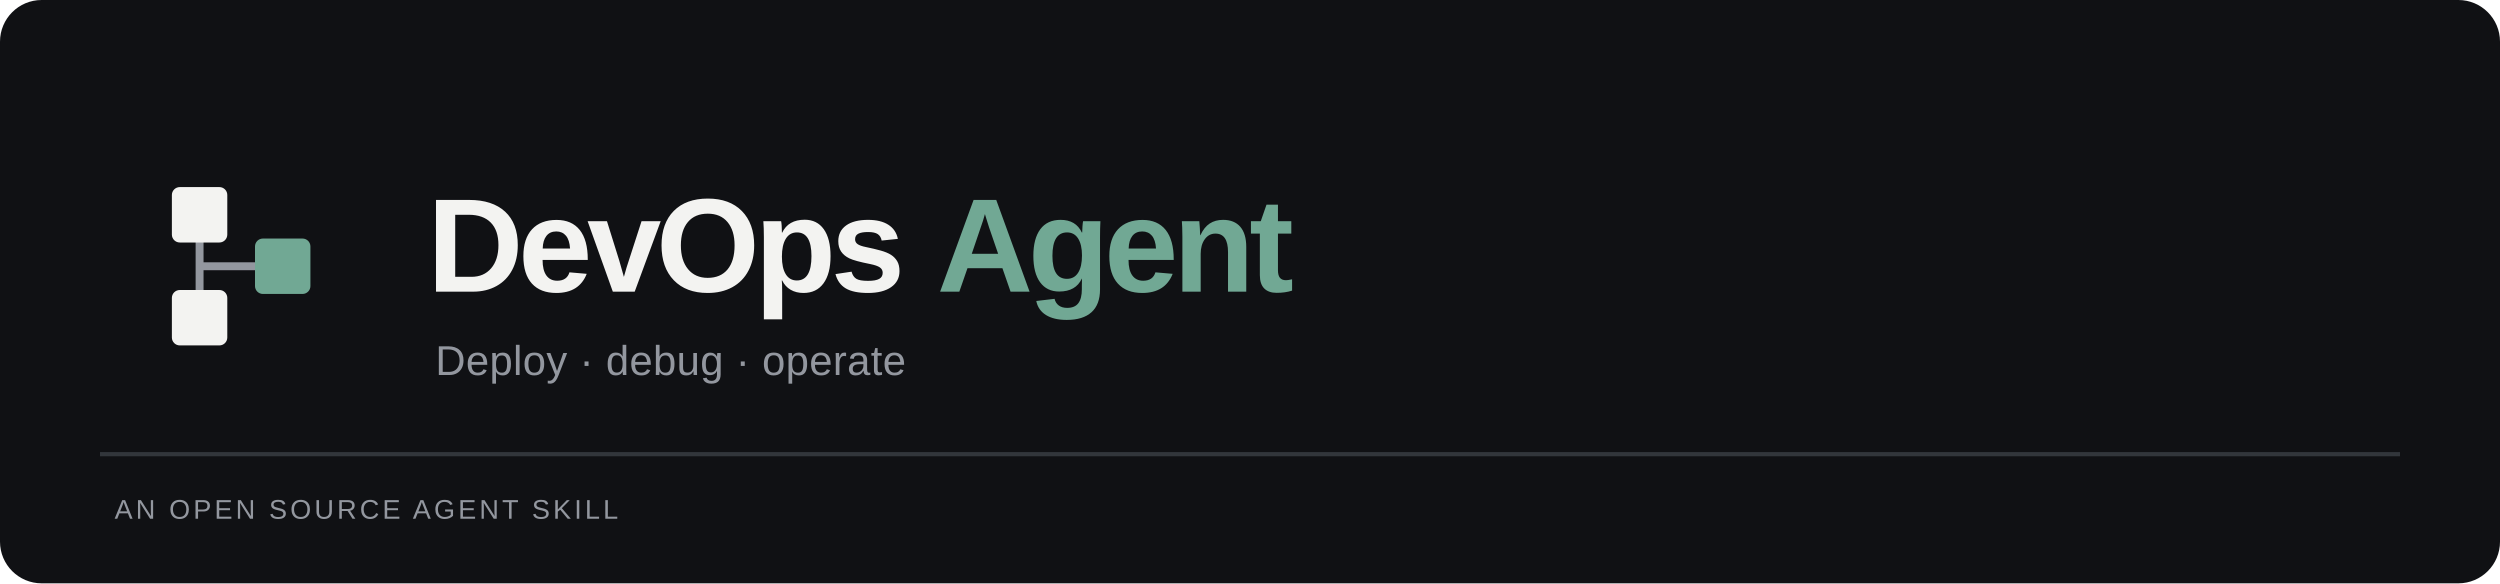
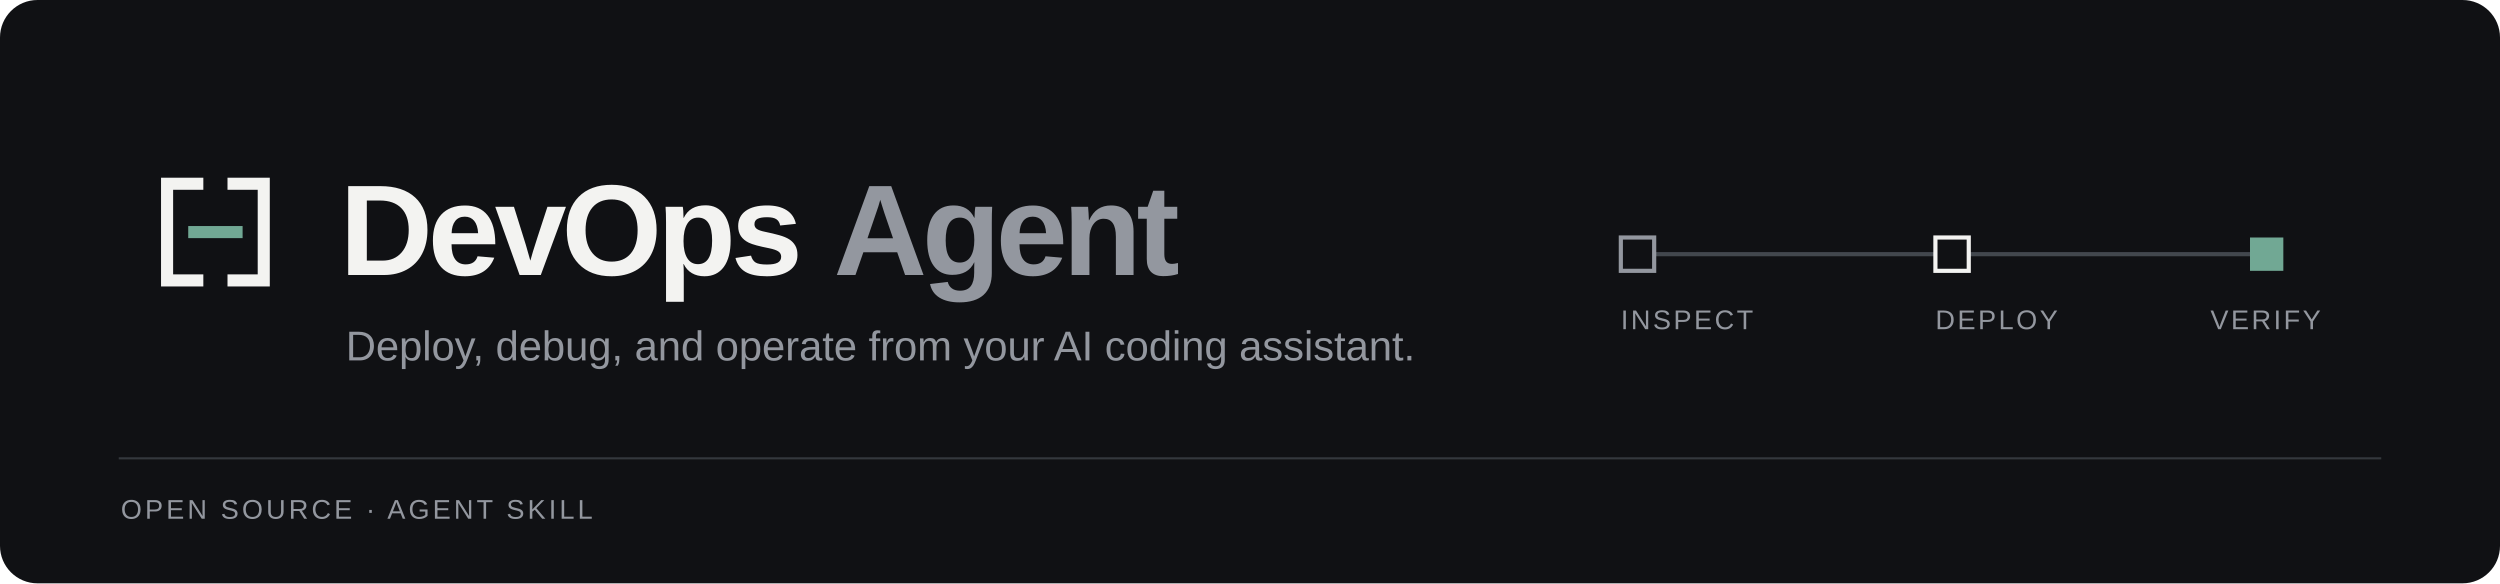
<svg xmlns="http://www.w3.org/2000/svg" viewBox="0 0 1200 280" role="img" aria-labelledby="title desc">
-   <rect width="1200" height="280" rx="20" fill="#101114" />
-   <path d="M48 218h1104" stroke="#32363B" stroke-width="2" />
-   <g transform="translate(54 67) scale(1.9)">
-     <path d="M22 19v26m0-13h19" fill="none" stroke="#93979F" stroke-width="2" stroke-linecap="square" />
-     <rect x="15" y="12" width="14" height="14" rx="2" fill="#F3F3F1" />
-     <rect x="15" y="38" width="14" height="14" rx="2" fill="#F3F3F1" />
-     <rect x="36" y="25" width="14" height="14" rx="2" fill="#71A894" />
+   <rect width="1200" height="280" rx="18" fill="#101114" />
+   <g transform="translate(57 65) scale(1.45)">
+     <path d="M26 16H16v32h10M38 16h10v32H38" fill="none" stroke="#F3F3F1" stroke-width="4" stroke-linecap="square" stroke-linejoin="miter" />
+     <path d="M25 32h14" fill="none" stroke="#71A894" stroke-width="4" stroke-linecap="square" />
  </g>
-   <text x="205" y="140" fill="#F3F3F1" font-family="Arial, Helvetica, sans-serif" font-size="64" font-weight="700" letter-spacing="-2.5">DevOps <tspan fill="#71A894">Agent</tspan>
+   <text x="163" y="132" fill="#F3F3F1" font-family="Arial, Helvetica, sans-serif" font-size="62" font-weight="700" letter-spacing="-2.4">DevOps <tspan fill="#93979F">Agent</tspan>
  </text>
-   <text x="209" y="180" fill="#93979F" font-family="Arial, Helvetica, sans-serif" font-size="20" letter-spacing="0.2">Deploy · debug · operate</text>
-   <text x="55" y="249" fill="#93979F" font-family="Arial, Helvetica, sans-serif" font-size="13" letter-spacing="1.5">AN OPEN SOURCE AGENT SKILL</text>
+   <text x="166" y="173" fill="#93979F" font-family="Arial, Helvetica, sans-serif" font-size="20">Deploy, debug, and operate from your AI coding assistant.</text>
+   <path d="M786 122h302" fill="none" stroke="#42474D" stroke-width="2" />
+   <rect x="778" y="114" width="16" height="16" fill="#101114" stroke="#93979F" stroke-width="2" />
+   <rect x="929" y="114" width="16" height="16" fill="#101114" stroke="#F3F3F1" stroke-width="2" />
+   <rect x="1080" y="114" width="16" height="16" fill="#71A894" />
+   <g fill="#93979F" font-family="Arial, Helvetica, sans-serif" font-size="13" letter-spacing="1.2">
+     <text x="778" y="158">INSPECT</text>
+     <text x="929" y="158">DEPLOY</text>
+     <text x="1061" y="158">VERIFY</text>
+   </g>
+   <path d="M57 220h1086" fill="none" stroke="#34383D" stroke-width="1" />
+   <text x="58" y="249" fill="#93979F" font-family="Arial, Helvetica, sans-serif" font-size="13" letter-spacing="1.5">OPEN SOURCE · AGENT SKILL</text>
</svg>
